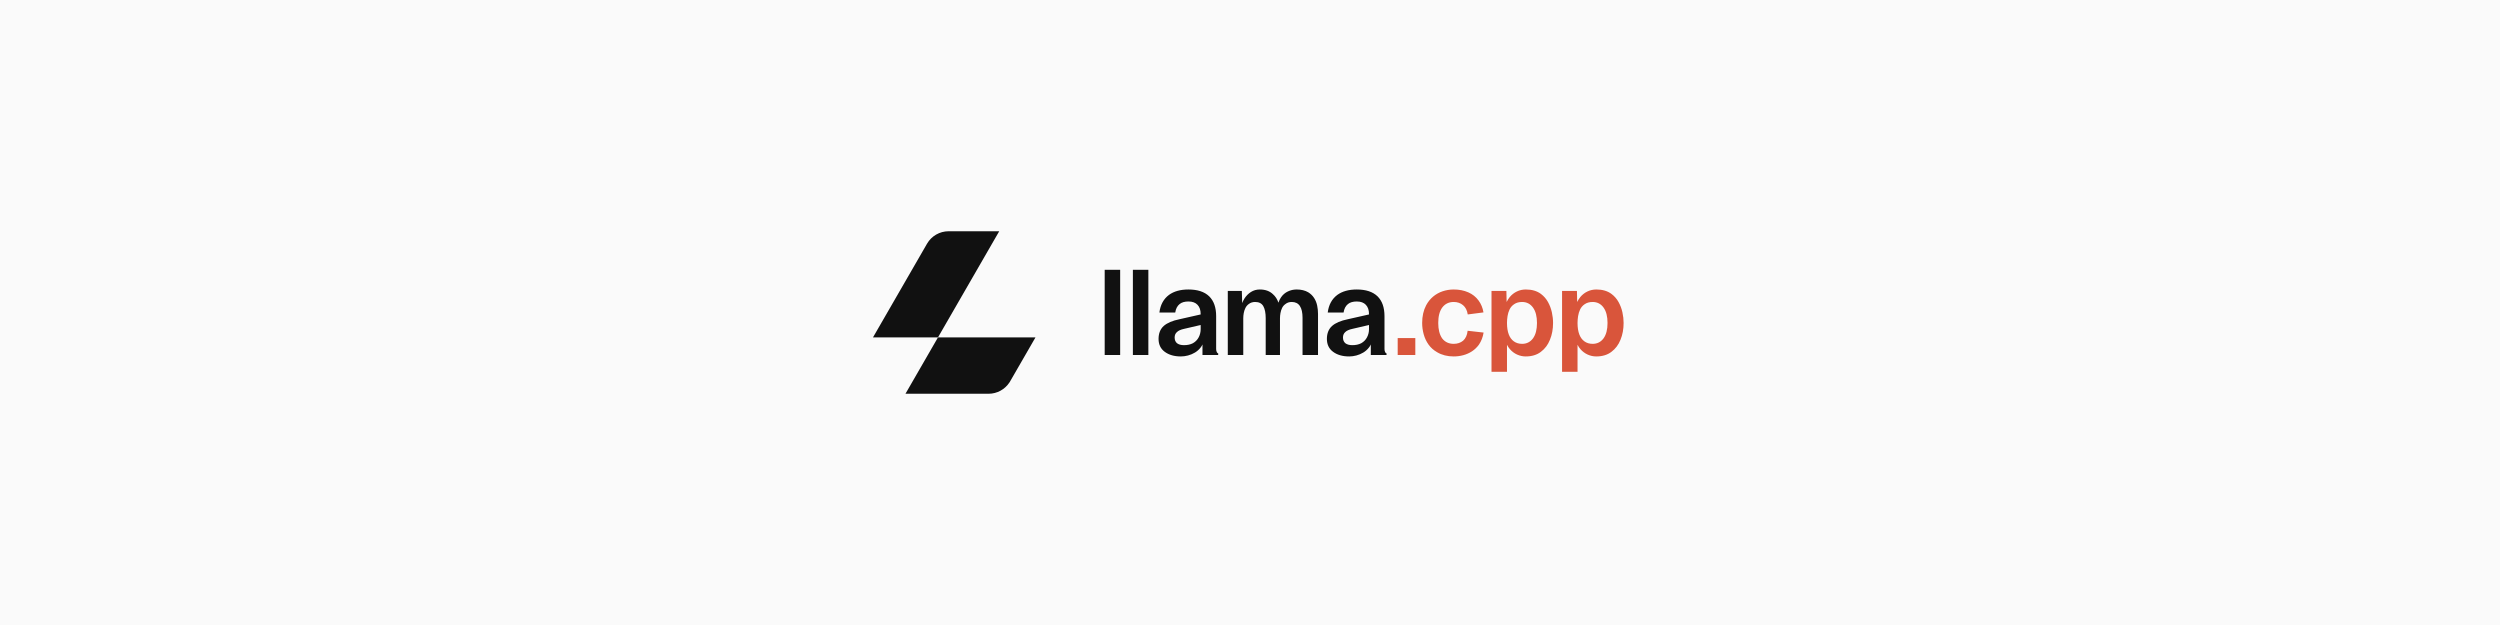
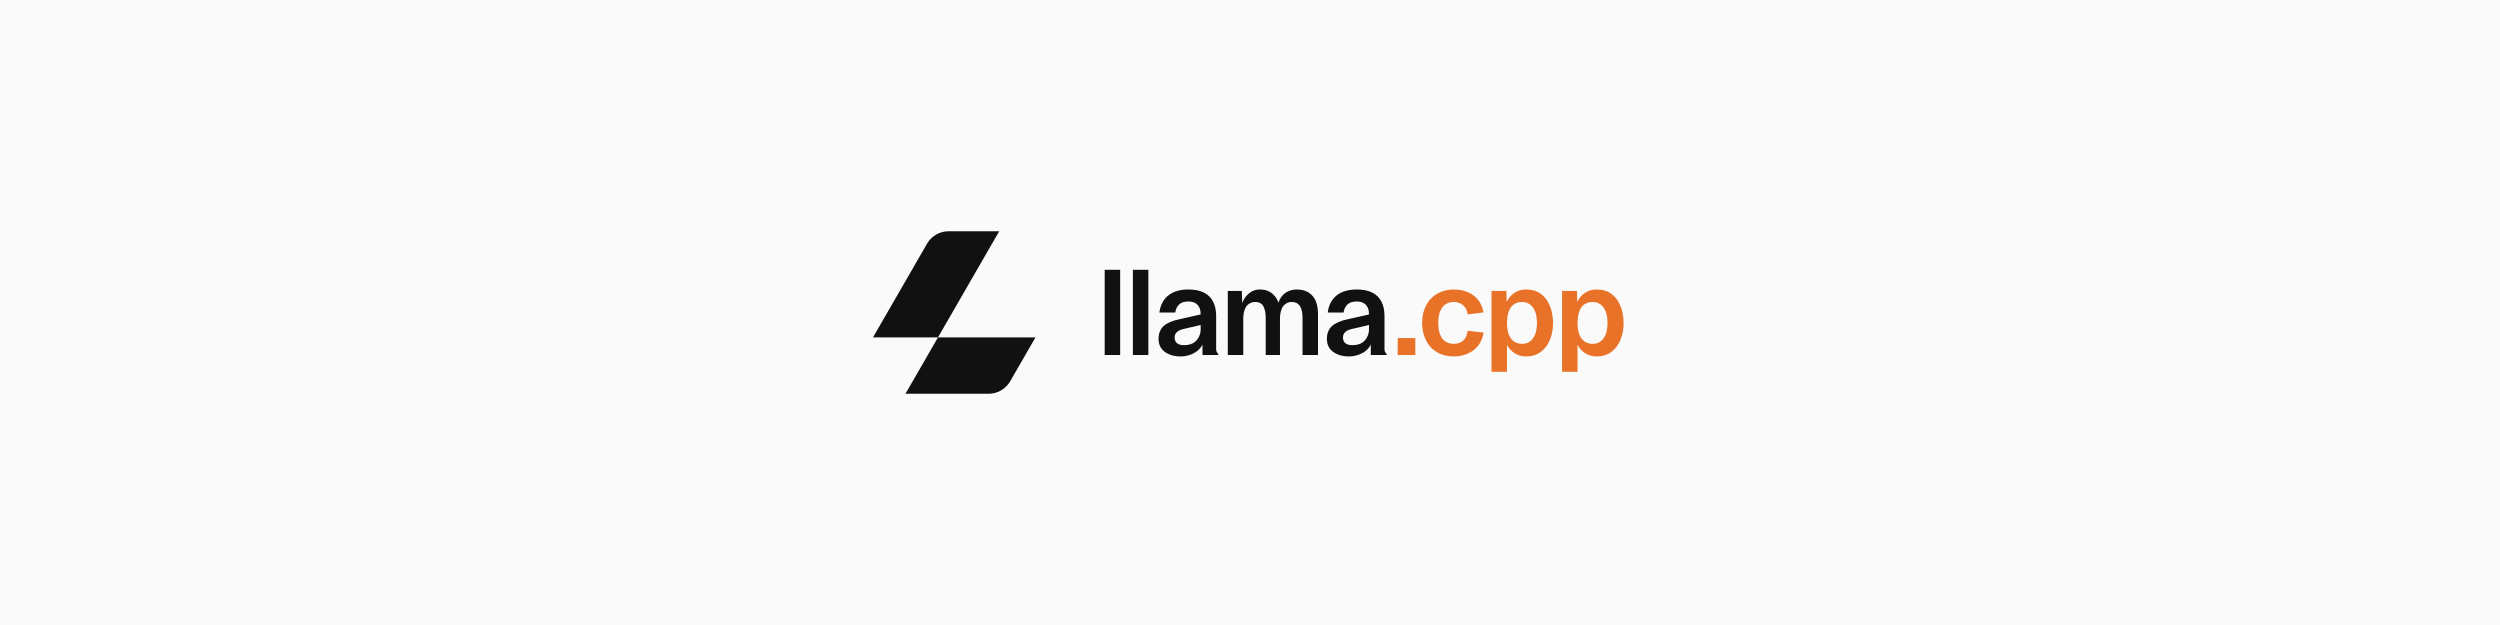
<svg xmlns="http://www.w3.org/2000/svg" width="1584" height="396" viewBox="0 0 1584 396" fill="none">
  <rect width="1584" height="396" fill="#FAFAFA" />
  <g transform="translate(553.113 138.600) scale(0.198)">
    <g transform="translate(0 0)">
      <path transform="translate(0 40) scale(0.866667)" d="M600 392L504.249 558L504.137 557.929C487.252 584.069 458.193 600 426.864 600H120L240 392H600Z" fill="#111111" />
      <path transform="translate(0 40) scale(0.866667)" d="M240 392H0L199.602 46.025C216.032 17.546 246.411 3.25756e-05 279.29 0H466.154L240 392Z" fill="#111111" />
      <path d="M791.029 436H741.5V163.4H791.029ZM881.255 436H831.727V163.4H881.255ZM985.304 440.607Q953.437 440.607 933.472 425.634Q913.891 411.044 913.891 384.552Q913.891 358.059 930.4 343.086Q946.91 328.496 980.697 321.585L1048.655 306.227Q1048.655 295.477 1046.159 288.182Q1043.664 280.887 1038.672 275.512Q1028.69 264.761 1009.493 264.761Q991.447 264.761 981.465 272.824Q969.946 282.039 967.259 300.084H916.578Q921.186 263.225 947.294 243.644Q971.098 226.367 1009.493 226.367Q1053.262 226.367 1075.915 248.252Q1098.184 270.136 1098.184 311.602V416.803Q1098.184 422.178 1100.103 426.401Q1102.023 430.625 1104.711 430.625V436H1054.414V402.213Q1052.11 407.588 1048.655 411.812Q1040.976 421.794 1030.418 428.129Q1019.859 434.464 1008.149 437.536Q996.439 440.607 985.304 440.607ZM995.287 404.517Q1011.796 404.517 1023.699 398.374Q1035.985 391.463 1042.32 379.368Q1048.655 367.274 1048.655 353.452V340.014L995.671 352.3Q979.545 355.756 972.634 362.667Q965.339 369.194 965.339 379.944Q965.339 391.846 973.018 398.374Q981.081 404.517 995.287 404.517ZM1135.426 436V230.974H1180.348L1181.499 269.752Q1184.571 262.074 1188.794 255.163Q1197.241 242.108 1209.719 234.238Q1222.197 226.367 1237.939 226.367Q1264.047 226.367 1279.789 241.341Q1292.075 252.091 1297.45 268.601Q1300.522 259.002 1305.897 251.323Q1314.344 239.037 1327.59 232.702Q1340.836 226.367 1355.81 226.367Q1377.311 226.367 1392.668 235.197Q1404.571 242.492 1411.674 253.627Q1418.777 264.761 1421.464 278.007Q1424.152 291.253 1424.152 304.307V436H1374.623V316.977Q1374.623 292.021 1366.176 279.351Q1357.73 266.297 1340.068 266.297Q1328.166 266.297 1320.103 272.824Q1312.808 277.815 1309.161 285.494Q1305.513 293.173 1303.977 301.812Q1302.442 310.45 1302.442 318.513V436H1256.752V318.513Q1256.752 293.173 1249.074 279.735Q1241.395 266.297 1222.965 266.297Q1211.063 266.297 1202.616 272.824Q1195.705 277.815 1191.866 285.494Q1188.026 293.173 1186.491 301.812Q1184.955 310.45 1184.955 318.513V436ZM1523.977 440.607Q1492.11 440.607 1472.145 425.634Q1452.564 411.044 1452.564 384.552Q1452.564 358.059 1469.073 343.086Q1485.583 328.496 1519.37 321.585L1587.328 306.227Q1587.328 295.477 1584.832 288.182Q1582.337 280.887 1577.345 275.512Q1567.363 264.761 1548.166 264.761Q1530.12 264.761 1520.138 272.824Q1508.619 282.039 1505.932 300.084H1455.251Q1459.859 263.225 1485.967 243.644Q1509.771 226.367 1548.166 226.367Q1591.935 226.367 1614.588 248.252Q1636.857 270.136 1636.857 311.602V416.803Q1636.857 422.178 1638.776 426.401Q1640.696 430.625 1643.384 430.625V436H1593.087V402.213Q1590.783 407.588 1587.328 411.812Q1579.649 421.794 1569.091 428.129Q1558.532 434.464 1546.822 437.536Q1535.112 440.607 1523.977 440.607ZM1533.96 404.517Q1550.469 404.517 1562.372 398.374Q1574.658 391.463 1580.993 379.368Q1587.328 367.274 1587.328 353.452V340.014L1534.344 352.3Q1518.218 355.756 1511.307 362.667Q1504.012 369.194 1504.012 379.944Q1504.012 391.846 1511.691 398.374Q1519.754 404.517 1533.96 404.517Z" fill="#111111" />
-       <path d="M1679.09 436V381.864H1735.53V436ZM1858.392 440.607Q1828.061 440.607 1805.408 427.169Q1788.514 417.571 1777.956 402.789Q1767.397 388.007 1762.406 369.962Q1757.415 351.916 1757.415 333.487Q1757.415 301.236 1770.085 277.047Q1778.916 260.538 1792.354 249.211Q1805.792 237.885 1822.877 232.126Q1839.963 226.367 1858.392 226.367Q1884.5 226.367 1905.233 235.581Q1925.198 244.412 1937.676 261.306Q1950.155 278.199 1953.61 299.7L1903.314 306.227Q1900.242 286.646 1888.34 276.663Q1876.054 266.297 1858.392 266.297Q1834.972 266.297 1821.534 284.342Q1808.863 301.62 1808.863 333.487Q1808.863 364.97 1821.534 383.016Q1834.972 400.293 1858.392 400.293Q1876.054 400.293 1888.34 390.311Q1900.626 379.56 1902.93 358.443L1953.994 364.203Q1950.539 386.087 1939.02 402.981Q1929.422 416.035 1916.752 424.29Q1904.081 432.545 1889.108 436.576Q1874.134 440.607 1858.392 440.607ZM1979.334 489.752V230.974H2026.943L2027.711 266.297Q2031.935 257.85 2037.694 250.555Q2047.292 239.037 2060.538 232.702Q2073.785 226.367 2089.142 226.367Q2118.322 226.367 2137.519 240.573Q2151.725 251.323 2160.172 266.681Q2168.619 282.039 2172.458 299.316Q2176.297 316.594 2176.297 333.487Q2176.297 363.051 2166.315 387.239Q2156.716 411.428 2137.135 426.017Q2117.938 440.607 2088.758 440.607Q2074.552 440.607 2061.306 434.656Q2048.06 428.705 2038.078 417.187Q2032.703 411.044 2028.863 403.365V489.752ZM2077.24 400.293Q2099.125 400.293 2112.179 382.632Q2124.849 364.97 2124.849 333.487Q2124.849 302.004 2112.179 284.342Q2099.125 266.297 2077.24 266.297Q2061.882 266.297 2051.516 273.592Q2041.917 280.119 2037.118 290.293Q2032.319 300.468 2030.591 311.794Q2028.863 323.121 2028.863 333.487Q2028.863 355.372 2034.622 370.346Q2039.997 384.552 2050.94 392.422Q2061.882 400.293 2077.24 400.293ZM2205.093 489.752V230.974H2252.702L2253.47 266.297Q2257.694 257.85 2263.453 250.555Q2273.051 239.037 2286.297 232.702Q2299.543 226.367 2314.901 226.367Q2344.081 226.367 2363.278 240.573Q2377.484 251.323 2385.931 266.681Q2394.377 282.039 2398.217 299.316Q2402.056 316.594 2402.056 333.487Q2402.056 363.051 2392.074 387.239Q2382.475 411.428 2362.894 426.017Q2343.697 440.607 2314.517 440.607Q2300.311 440.607 2287.065 434.656Q2273.819 428.705 2263.837 417.187Q2258.461 411.044 2254.622 403.365V489.752ZM2302.999 400.293Q2324.884 400.293 2337.938 382.632Q2350.608 364.97 2350.608 333.487Q2350.608 302.004 2337.938 284.342Q2324.884 266.297 2302.999 266.297Q2287.641 266.297 2277.275 273.592Q2267.676 280.119 2262.877 290.293Q2258.077 300.468 2256.35 311.794Q2254.622 323.121 2254.622 333.487Q2254.622 355.372 2260.381 370.346Q2265.756 384.552 2276.699 392.422Q2287.641 400.293 2302.999 400.293Z" fill="#D9553B" />
+       <path d="M1679.09 436V381.864H1735.53V436ZM1858.392 440.607Q1828.061 440.607 1805.408 427.169Q1788.514 417.571 1777.956 402.789Q1767.397 388.007 1762.406 369.962Q1757.415 351.916 1757.415 333.487Q1757.415 301.236 1770.085 277.047Q1778.916 260.538 1792.354 249.211Q1805.792 237.885 1822.877 232.126Q1839.963 226.367 1858.392 226.367Q1884.5 226.367 1905.233 235.581Q1925.198 244.412 1937.676 261.306Q1950.155 278.199 1953.61 299.7L1903.314 306.227Q1900.242 286.646 1888.34 276.663Q1876.054 266.297 1858.392 266.297Q1834.972 266.297 1821.534 284.342Q1808.863 301.62 1808.863 333.487Q1808.863 364.97 1821.534 383.016Q1834.972 400.293 1858.392 400.293Q1876.054 400.293 1888.34 390.311Q1900.626 379.56 1902.93 358.443L1953.994 364.203Q1950.539 386.087 1939.02 402.981Q1929.422 416.035 1916.752 424.29Q1904.081 432.545 1889.108 436.576Q1874.134 440.607 1858.392 440.607ZM1979.334 489.752V230.974H2026.943L2027.711 266.297Q2031.935 257.85 2037.694 250.555Q2047.292 239.037 2060.538 232.702Q2073.785 226.367 2089.142 226.367Q2118.322 226.367 2137.519 240.573Q2151.725 251.323 2160.172 266.681Q2168.619 282.039 2172.458 299.316Q2176.297 316.594 2176.297 333.487Q2176.297 363.051 2166.315 387.239Q2156.716 411.428 2137.135 426.017Q2117.938 440.607 2088.758 440.607Q2074.552 440.607 2061.306 434.656Q2048.06 428.705 2038.078 417.187Q2032.703 411.044 2028.863 403.365V489.752ZM2077.24 400.293Q2099.125 400.293 2112.179 382.632Q2124.849 364.97 2124.849 333.487Q2124.849 302.004 2112.179 284.342Q2099.125 266.297 2077.24 266.297Q2061.882 266.297 2051.516 273.592Q2041.917 280.119 2037.118 290.293Q2032.319 300.468 2030.591 311.794Q2028.863 323.121 2028.863 333.487Q2028.863 355.372 2034.622 370.346Q2039.997 384.552 2050.94 392.422Q2061.882 400.293 2077.24 400.293ZM2205.093 489.752V230.974H2252.702L2253.47 266.297Q2257.694 257.85 2263.453 250.555Q2273.051 239.037 2286.297 232.702Q2299.543 226.367 2314.901 226.367Q2344.081 226.367 2363.278 240.573Q2377.484 251.323 2385.931 266.681Q2394.377 282.039 2398.217 299.316Q2402.056 316.594 2402.056 333.487Q2402.056 363.051 2392.074 387.239Q2382.475 411.428 2362.894 426.017Q2343.697 440.607 2314.517 440.607Q2300.311 440.607 2287.065 434.656Q2273.819 428.705 2263.837 417.187Q2258.461 411.044 2254.622 403.365V489.752ZM2302.999 400.293Q2324.884 400.293 2337.938 382.632Q2350.608 364.97 2350.608 333.487Q2350.608 302.004 2337.938 284.342Q2324.884 266.297 2302.999 266.297Q2287.641 266.297 2277.275 273.592Q2267.676 280.119 2262.877 290.293Q2258.077 300.468 2256.35 311.794Q2254.622 323.121 2254.622 333.487Q2254.622 355.372 2260.381 370.346Q2265.756 384.552 2276.699 392.422Q2287.641 400.293 2302.999 400.293Z" fill="#E87227" />
    </g>
  </g>
</svg>
